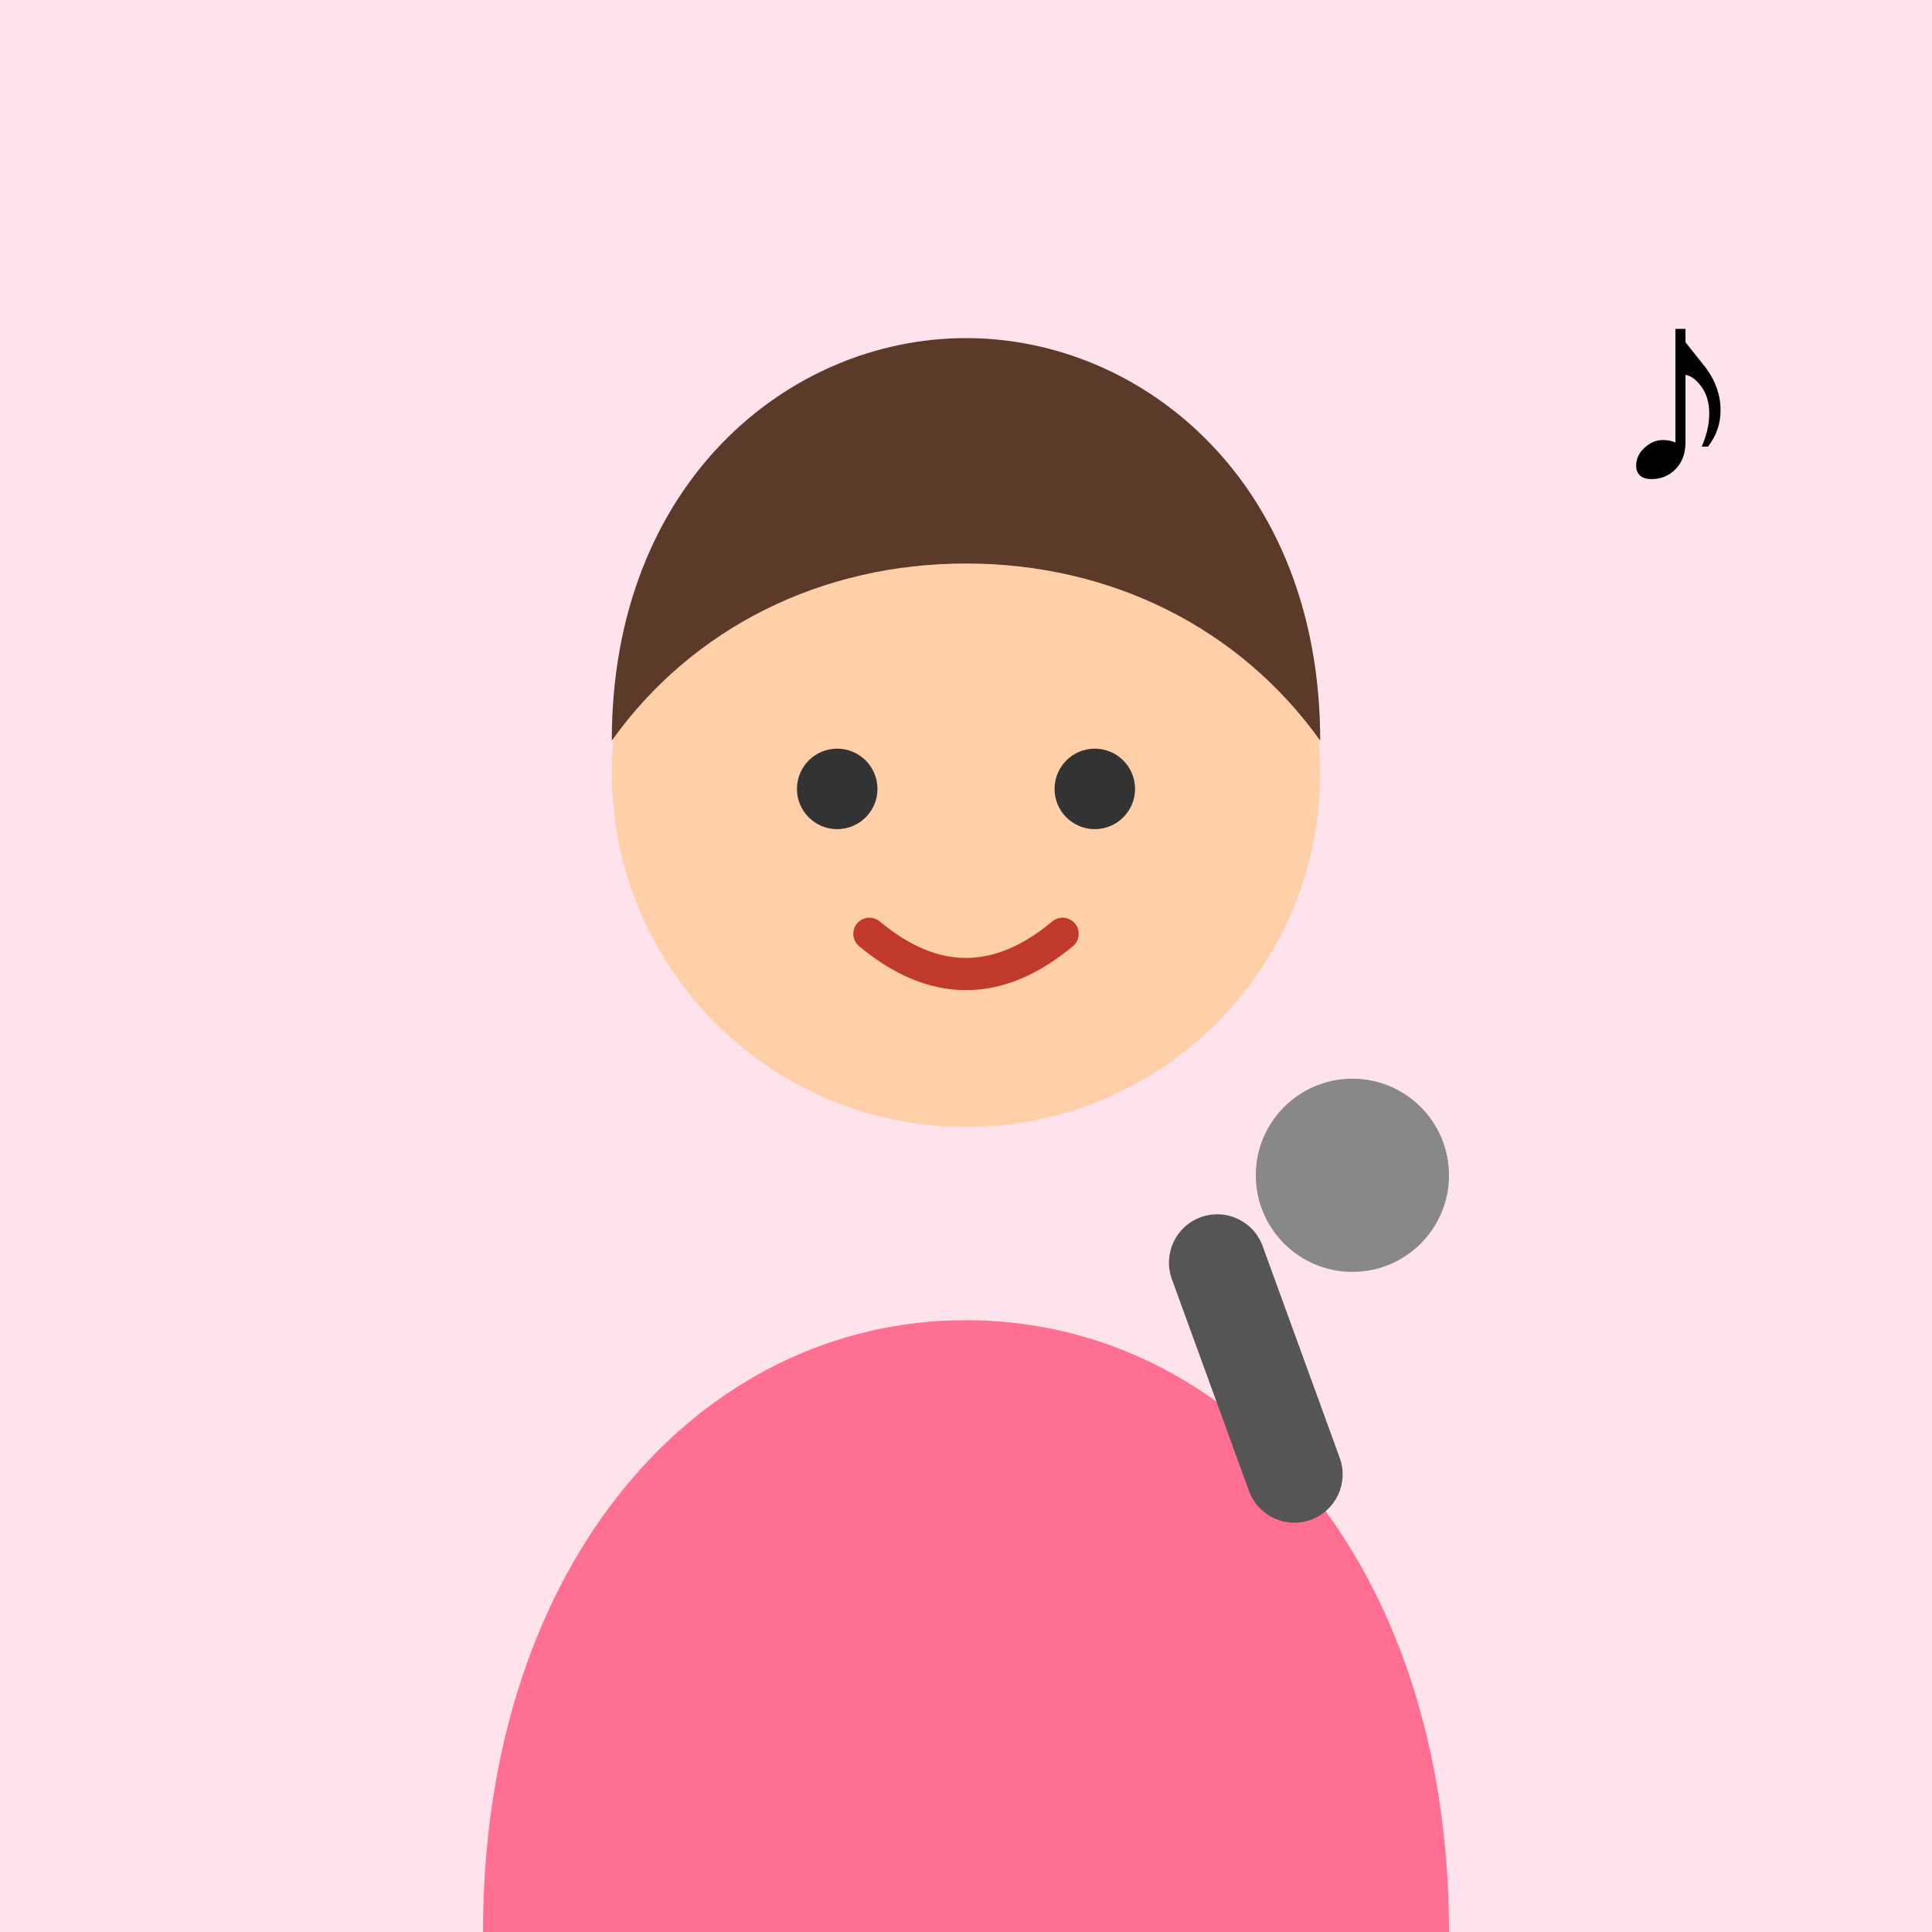
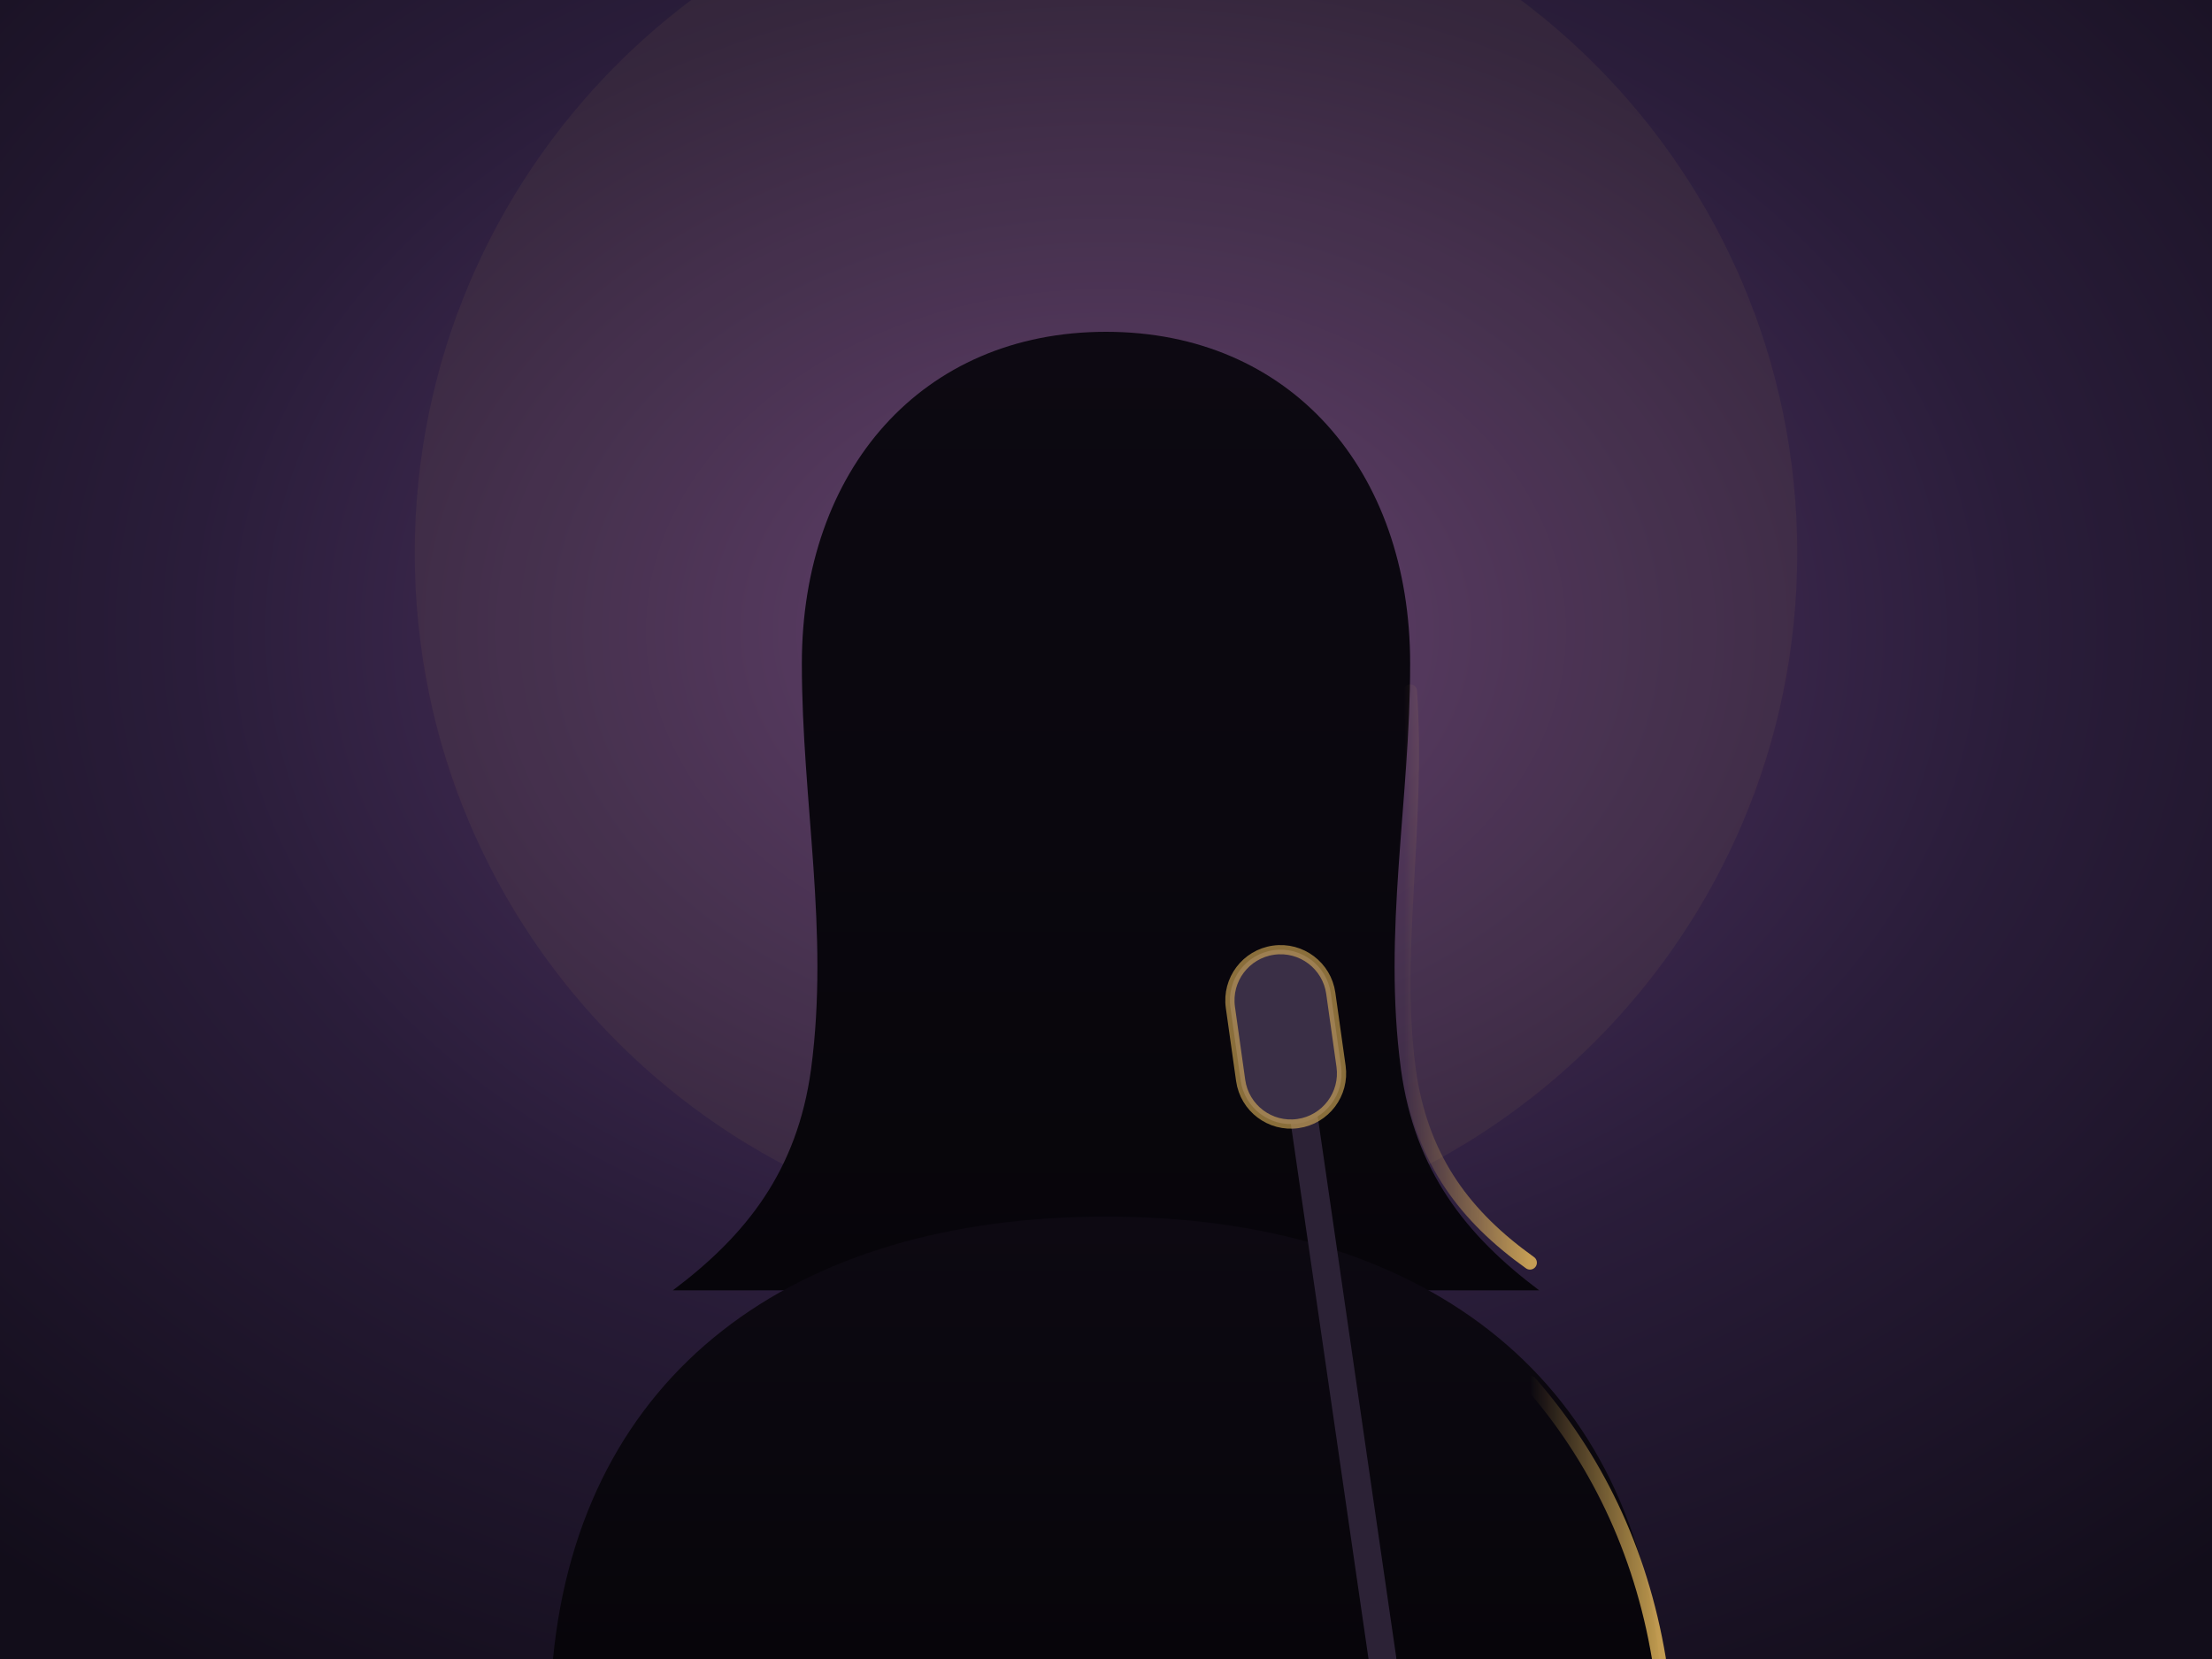
- <svg xmlns="http://www.w3.org/2000/svg" viewBox="0 0 240 240">
-   <rect width="240" height="240" fill="#ffe3ec" />
-   <circle cx="120" cy="96" r="44" fill="#ffcfa8" />
-   <path d="M76 92c0-32 22-50 44-50s44 18 44 50c-10-14-26-22-44-22s-34 8-44 22z" fill="#5b3a29" />
-   <circle cx="104" cy="98" r="5" fill="#333" />
-   <circle cx="136" cy="98" r="5" fill="#333" />
-   <path d="M108 116q12 10 24 0" stroke="#c0392b" stroke-width="4" fill="none" stroke-linecap="round" />
-   <path d="M60 240c0-46 27-76 60-76s60 30 60 76z" fill="#ff6f91" />
-   <rect x="150" y="150" width="12" height="40" rx="6" fill="#555" transform="rotate(-20 156 170)" />
-   <circle cx="168" cy="146" r="12" fill="#888" />
-   <text x="200" y="60" font-size="34">♪</text>
+ <svg xmlns="http://www.w3.org/2000/svg" viewBox="0 0 480 360">
+   <defs>
+     <radialGradient id="bg" cx="50%" cy="38%" r="75%">
+       <stop offset="0" stop-color="#5b3a6e" />
+       <stop offset="0.55" stop-color="#2a1d3a" />
+       <stop offset="1" stop-color="#120d1a" />
+     </radialGradient>
+     <linearGradient id="body" x1="0" y1="0" x2="0" y2="1">
+       <stop offset="0" stop-color="#0d0912" />
+       <stop offset="1" stop-color="#07050a" />
+     </linearGradient>
+     <linearGradient id="rim" x1="0" y1="0" x2="1" y2="0">
+       <stop offset="0" stop-color="#e0b45a" stop-opacity="0" />
+       <stop offset="1" stop-color="#e0b45a" stop-opacity="0.85" />
+     </linearGradient>
+   </defs>
+   <rect width="480" height="360" fill="url(#bg)" />
+   <circle cx="240" cy="120" r="150" fill="#e0b45a" opacity="0.06" />
+   <path d="M240 72c-40 0-66 30-66 72 0 30 6 58 2 88-3 22-14 36-30 48h188c-16-12-27-26-30-48-4-30 2-58 2-88 0-42-26-72-66-72z" fill="url(#body)" />
+   <path d="M120 360c6-62 52-96 120-96s114 34 120 96z" fill="url(#body)" />
+   <path d="M306 150c2 30-4 58 0 84 3 18 12 30 26 40" fill="none" stroke="url(#rim)" stroke-width="3" stroke-linecap="round" />
+   <path d="M332 300c14 16 24 36 28 60" fill="none" stroke="url(#rim)" stroke-width="3" stroke-linecap="round" />
+   <line x1="300" y1="360" x2="282" y2="236" stroke="#2c2236" stroke-width="6" stroke-linecap="round" />
+   <rect x="268" y="206" width="22" height="38" rx="11" transform="rotate(-8 279 225)" fill="#3a2f46" stroke="#e0b45a" stroke-opacity="0.6" stroke-width="2" />
</svg>
